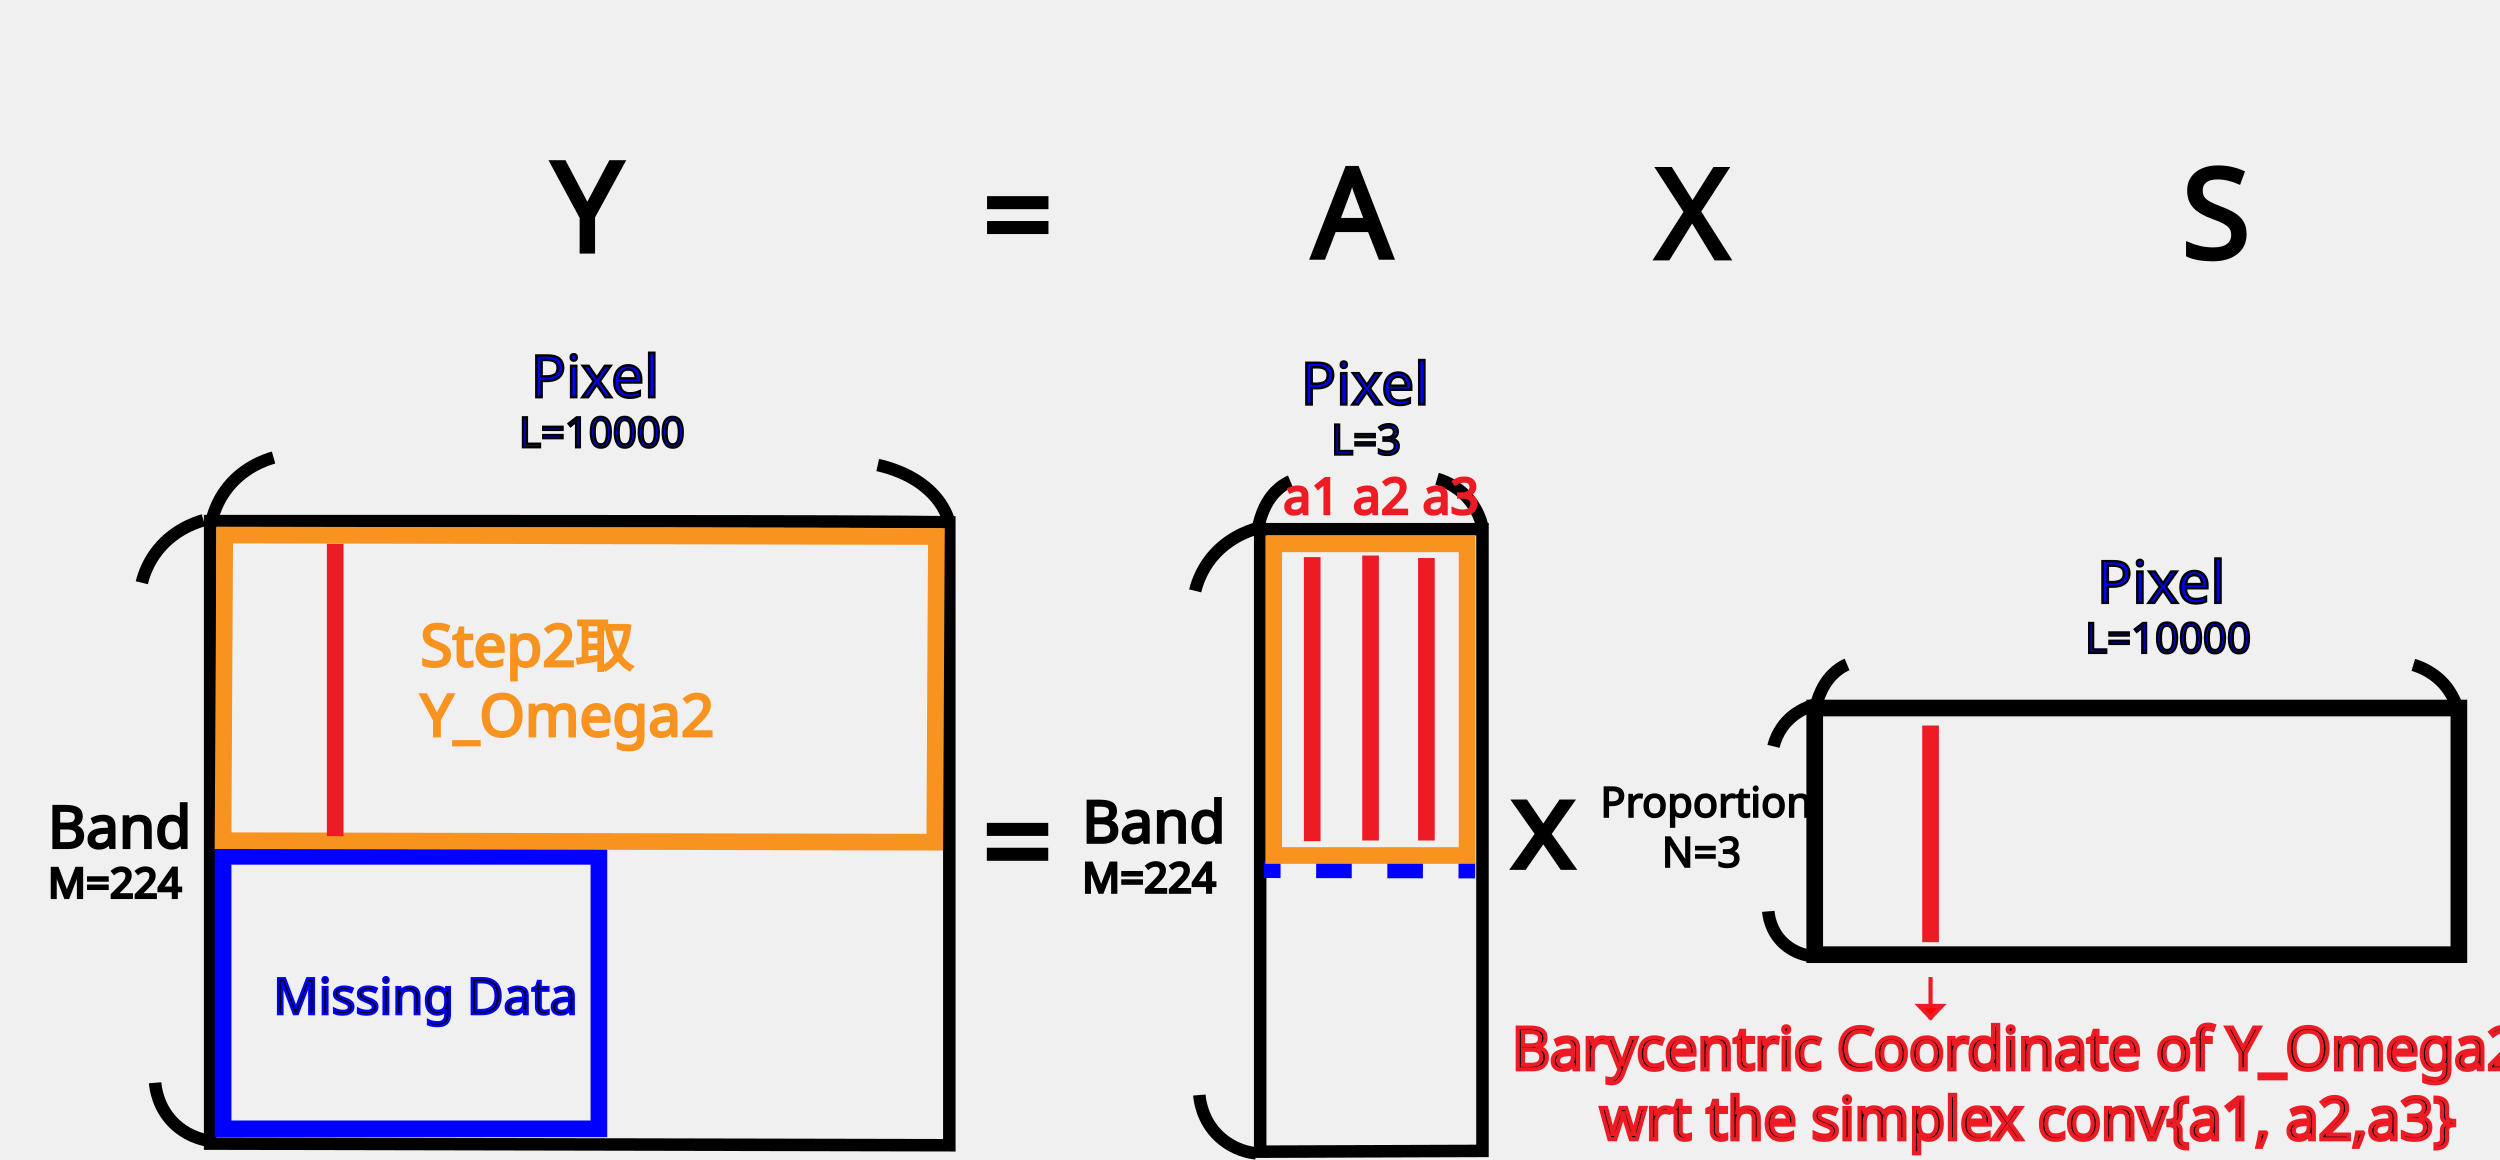
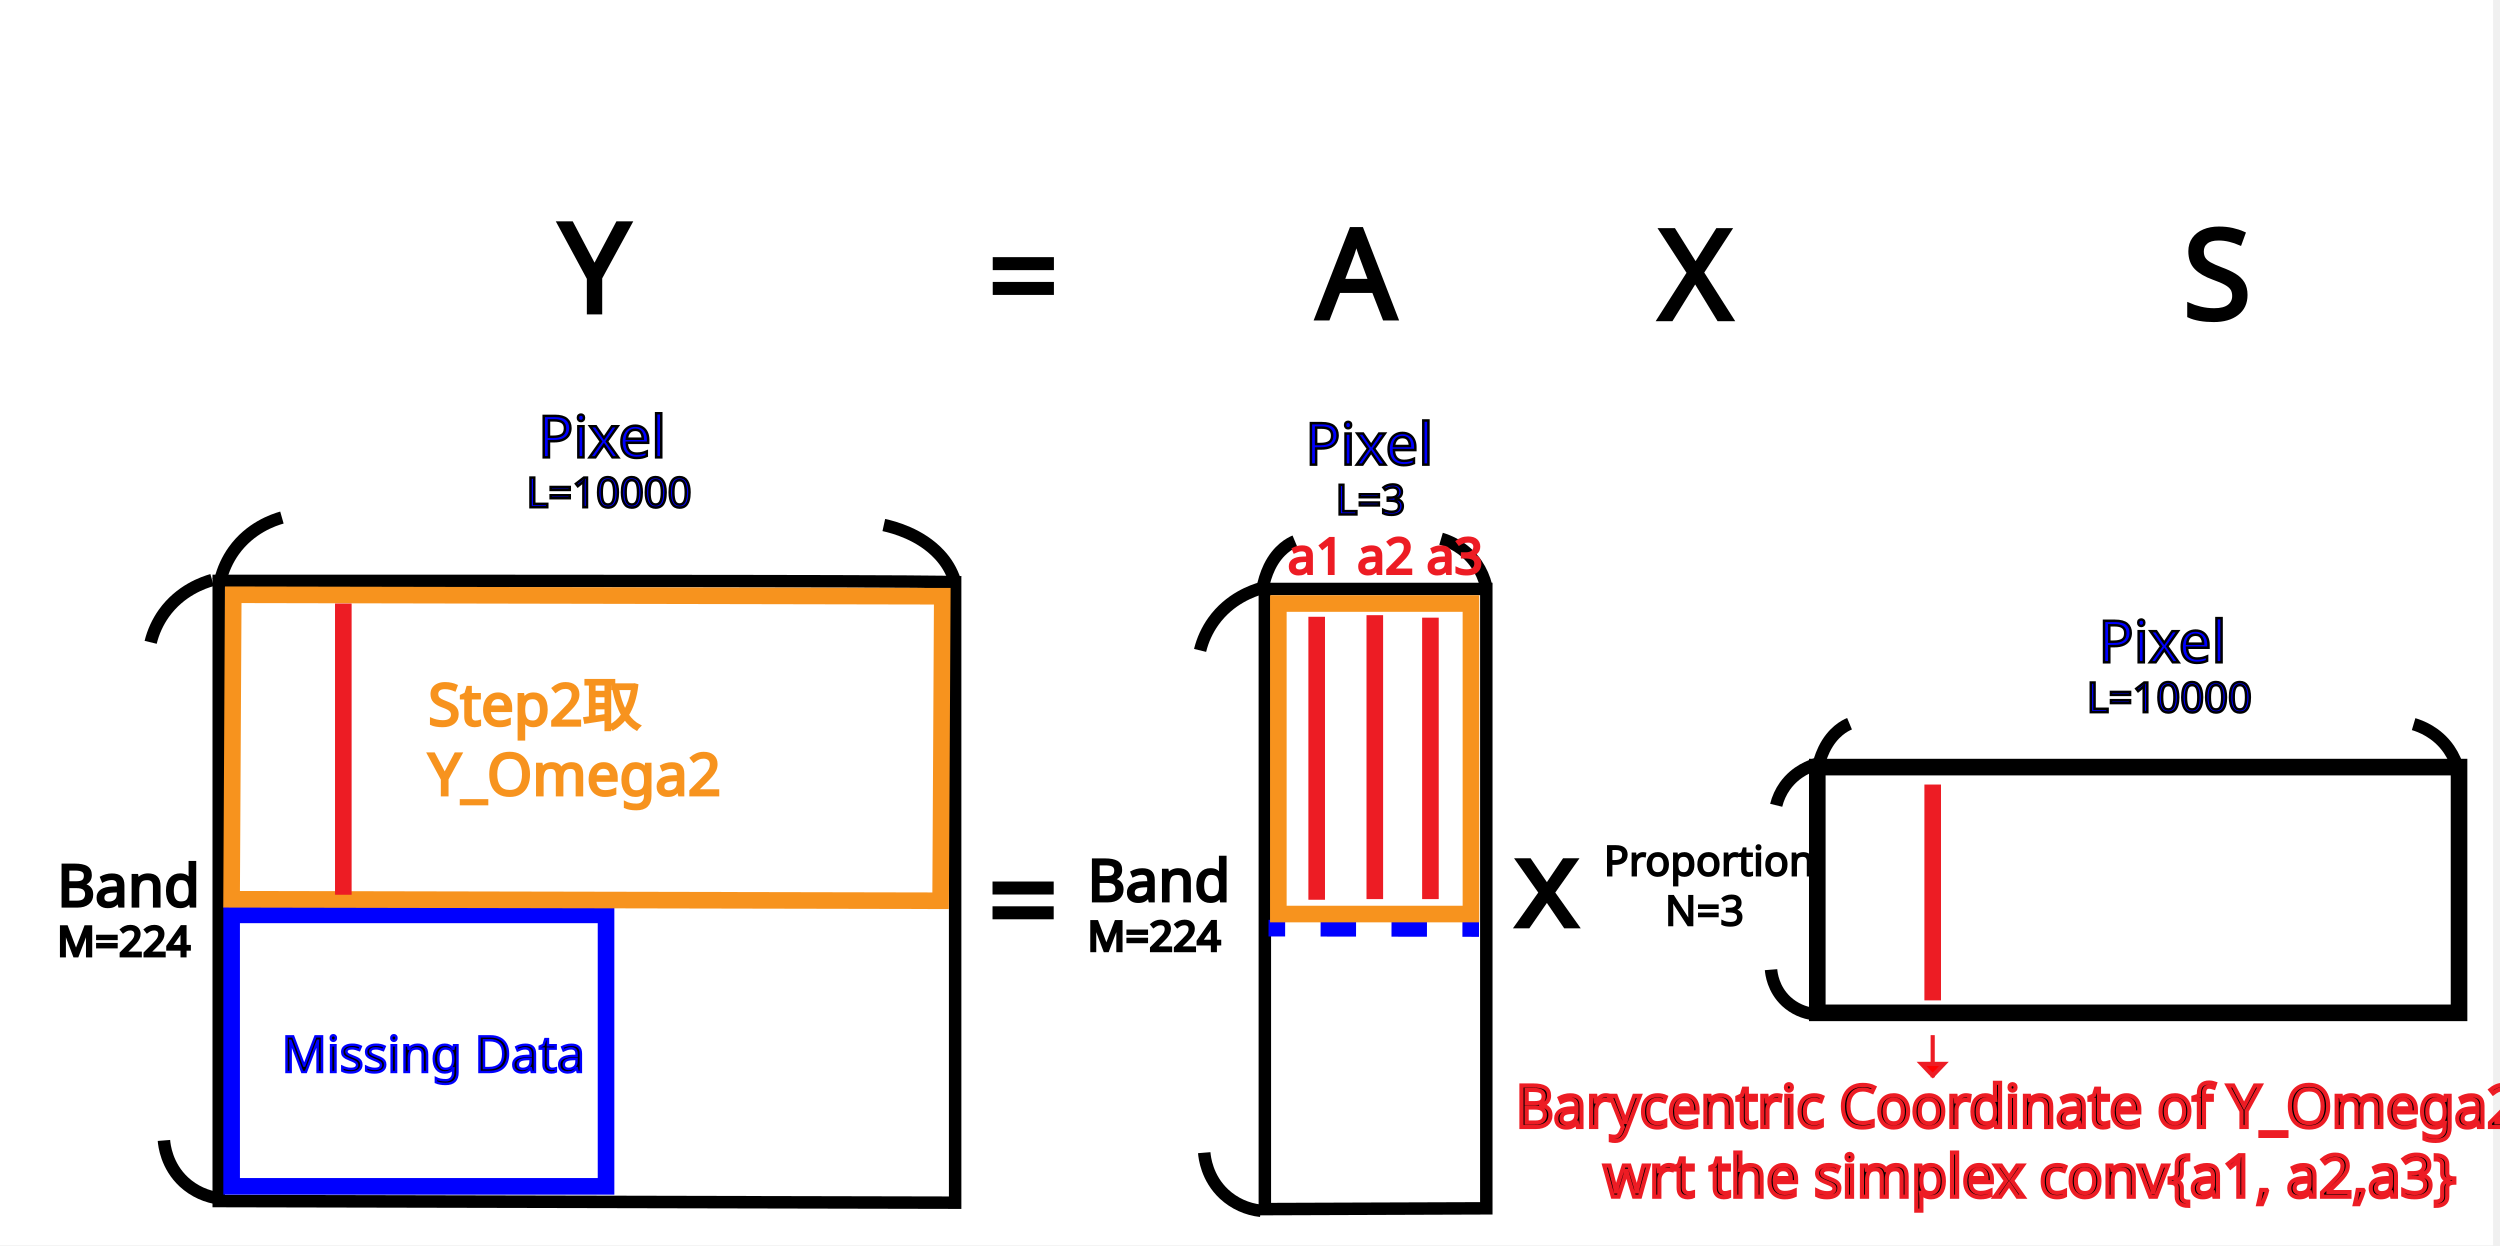
- <svg xmlns="http://www.w3.org/2000/svg" id="圖層_1" data-name="圖層 1" viewBox="0 0 3000.039 1391.524">
+ <svg xmlns="http://www.w3.org/2000/svg" viewBox="0 0 3011.341 1500">
  <defs>
-     <style>.cls-1,.cls-10,.cls-12,.cls-16,.cls-4,.cls-6,.cls-8{fill:none;}.cls-1,.cls-14,.cls-15,.cls-16,.cls-17,.cls-2,.cls-4,.cls-5{stroke:#000;}.cls-1,.cls-10,.cls-12,.cls-13,.cls-14,.cls-15,.cls-16,.cls-17,.cls-18,.cls-19,.cls-2,.cls-20,.cls-21,.cls-22,.cls-4,.cls-5,.cls-6,.cls-7,.cls-8,.cls-9{stroke-miterlimit:10;}.cls-1{stroke-width:15px;}.cls-19,.cls-2,.cls-5,.cls-9{font-size:70px;}.cls-2,.cls-22,.cls-5,.cls-7,.cls-9{stroke-width:3px;}.cls-14,.cls-15,.cls-17,.cls-19,.cls-2,.cls-22,.cls-5,.cls-7,.cls-9{font-family:AdobeMingStd-Light-B5pc-H, Adobe Ming Std;}.cls-17,.cls-3{font-size:50px;}.cls-11,.cls-5{fill:blue;}.cls-12,.cls-6,.cls-7{stroke:blue;}.cls-10,.cls-12,.cls-13,.cls-16,.cls-18,.cls-6,.cls-8{stroke-width:20px;}.cls-22,.cls-7{font-size:60px;}.cls-8,.cls-9{stroke:#f7931e;}.cls-9{fill:#f7931e;}.cls-10,.cls-13{stroke:#f0f;}.cls-12{stroke-dasharray:42.708 42.708;}.cls-13{fill:#f0f;}.cls-14,.cls-15{font-size:150px;}.cls-14,.cls-19,.cls-20,.cls-21{stroke-width:5px;}.cls-15{stroke-width:4px;}.cls-17{stroke-width:2px;}.cls-18,.cls-22{fill:#ed1c24;}.cls-18,.cls-19,.cls-20,.cls-21,.cls-22{stroke:#ed1c24;}.cls-21{fill:red;}</style>
+     <style>.cls-1{fill:#fff;}.cls-11,.cls-13,.cls-17,.cls-2,.cls-5,.cls-7,.cls-9{fill:none;}.cls-15,.cls-16,.cls-17,.cls-18,.cls-2,.cls-3,.cls-5,.cls-6{stroke:#000;}.cls-10,.cls-11,.cls-13,.cls-14,.cls-15,.cls-16,.cls-17,.cls-18,.cls-19,.cls-2,.cls-20,.cls-21,.cls-22,.cls-23,.cls-3,.cls-5,.cls-6,.cls-7,.cls-8,.cls-9{stroke-miterlimit:10;}.cls-2{stroke-width:15px;}.cls-10,.cls-20,.cls-3,.cls-6{font-size:70px;}.cls-10,.cls-23,.cls-3,.cls-6,.cls-8{stroke-width:3px;}.cls-10,.cls-15,.cls-16,.cls-18,.cls-20,.cls-23,.cls-3,.cls-6,.cls-8{font-family:AdobeMingStd-Light-B5pc-H, Adobe Ming Std;}.cls-18,.cls-4{font-size:50px;}.cls-12,.cls-6{fill:blue;}.cls-13,.cls-7,.cls-8{stroke:blue;}.cls-11,.cls-13,.cls-14,.cls-17,.cls-19,.cls-7,.cls-9{stroke-width:20px;}.cls-23,.cls-8{font-size:60px;}.cls-10,.cls-9{stroke:#f7931e;}.cls-10{fill:#f7931e;}.cls-11,.cls-14{stroke:#f0f;}.cls-13{stroke-dasharray:42.708 42.708;}.cls-14{fill:#f0f;}.cls-15,.cls-16{font-size:150px;}.cls-15,.cls-20,.cls-21,.cls-22{stroke-width:5px;}.cls-16{stroke-width:4px;}.cls-18{stroke-width:2px;}.cls-19,.cls-23{fill:#ed1c24;}.cls-19,.cls-20,.cls-21,.cls-22,.cls-23{stroke:#ed1c24;}.cls-22{fill:red;}</style>
  </defs>
-   <path d="M270.964,707.201c375.233 0,790.657.017,872.036,1.305v732.662l-872.036-1.933V707.201m-15-15v762l902.036,2v-762c20.63-2-440.703-2-902.036-2Z" transform="translate(-11.30176 -74.37012)" />
-   <path class="cls-1" d="M240.464,811.701" transform="translate(-11.30176 -74.37012)" />
-   <path class="cls-1" d="M181.464,773.701a102.28,102.28,0,0,1,16-35c19.717-27.604,47.742-37.082,58-40" transform="translate(-11.30176 -74.37012)" />
-   <path class="cls-1" d="M197.464,1373.701c.48,5.933,3.152,30.562,24,50a77.23,77.23,0,0,0,44,20" transform="translate(-11.30176 -74.37012)" />
-   <text x="-11.302" y="-74.37" />
-   <text class="cls-2" transform="translate(57.53497 1017.36) scale(1.00538 1)">Band<tspan class="cls-3">
-       <tspan x="0" y="60">M=224</tspan>
-     </tspan>
-   </text>
-   <path d="M257.63,698.367a1.501,1.501,0,0,0,0-3,1.501,1.501,0,0,0,0,3Z" transform="translate(-11.30176 -74.37012)" />
-   <path class="cls-4" d="M257.63,696.867" transform="translate(-11.30176 -74.37012)" />
-   <path class="cls-1" d="M265.579,698.409a102.28,102.28,0,0,1,16-35c19.717-27.604,47.742-37.082,58-40" transform="translate(-11.30176 -74.37012)" />
-   <path class="cls-1" d="M1837.464,708.701" transform="translate(-11.30176 -74.37012)" />
-   <path class="cls-1" d="M1740.464,652.701" transform="translate(-11.30176 -74.37012)" />
-   <path class="cls-1" d="M1149.964,699.201a82.811,82.811,0,0,0-18.462-31.169c-22.751-24.583-55.088-33.024-66.923-35.622" transform="translate(-11.30176 -74.37012)" />
-   <text class="cls-5" transform="translate(636.7852 476.5704) scale(1.00538 1)">Pixel<tspan class="cls-3">
-       <tspan x="-13.9" y="60">L=10000</tspan>
-     </tspan>
-   </text>
-   <text x="-11.302" y="-74.37" />
-   <rect class="cls-6" x="267.698" y="1027.63" width="451" height="327" />
-   <text class="cls-7" transform="translate(327.9954 1216.83)">Missing Data</text>
-   <text x="-11.302" y="-74.37" />
-   <polygon class="cls-8" points="1123.698 643.83 269.662 642.03 267.662 1008.83 1121.698 1010.63 1123.698 643.83" />
-   <text class="cls-9" transform="translate(504.533 799.3959)">Step2取<tspan x="0" y="84">Y_Omega2</tspan>
-   </text>
-   <text x="-11.302" y="-74.37" />
-   <path d="M1782.806,716.929v731.061l-251.759.894V716.937c86.795,0,173.156-0,251.759-.008m15-15.001c-87.01.009-184.384.009-281.759.009v762l281.759-1V701.928Z" transform="translate(-11.30176 -74.37012)" />
-   <path class="cls-1" d="M1423.547,813.437" transform="translate(-11.30176 -74.37012)" />
-   <path class="cls-1" d="M1445.547,783.437a102.28,102.28,0,0,1,16-35c19.717-27.604,47.742-37.082,58-40" transform="translate(-11.30176 -74.37012)" />
-   <path class="cls-1" d="M1450.547,1388.437c.48,5.933,3.152,30.562,24,50a77.23,77.23,0,0,0,44,20" transform="translate(-11.30176 -74.37012)" />
-   <text x="-11.302" y="-74.37" />
-   <text class="cls-2" transform="translate(1298.619 1011.096) scale(1.00538 1)">Band<tspan class="cls-3">
-       <tspan x="0" y="60">M=224</tspan>
-     </tspan>
-   </text>
-   <path class="cls-1" d="M1520.662,710.146a100.67,100.67,0,0,1,8.464-27.15c10.43-21.413,25.254-28.765,30.68-31.028" transform="translate(-11.30176 -74.37012)" />
-   <path class="cls-1" d="M1790.047,705.937a79.092,79.092,0,0,0-11.728-26.586c-14.453-20.968-34.995-28.167-42.513-30.383" transform="translate(-11.30176 -74.37012)" />
-   <text class="cls-5" transform="translate(1560.869 485.307) scale(1.00538 1)">Pixel<tspan class="cls-3">
-       <tspan x="36.399" y="60">L=3</tspan>
-     </tspan>
-   </text>
-   <text x="-11.302" y="-74.37" />
-   <path class="cls-10" d="M3068.547,1323.937" transform="translate(-11.30176 -74.37012)" />
-   <line class="cls-11" x1="1516.698" y1="1043.63" x2="1770.237" y2="1044.098" />
-   <line class="cls-6" x1="1516.698" y1="1043.63" x2="1536.698" y2="1043.667" />
-   <line class="cls-12" x1="1579.406" y1="1043.746" x2="1728.883" y2="1044.022" />
-   <line class="cls-6" x1="1750.237" y1="1044.061" x2="1770.237" y2="1044.098" />
-   <rect class="cls-8" x="1528.504" y="652.598" width="232" height="374.032" />
-   <path class="cls-13" d="M1135.693,1275.468" transform="translate(-11.30176 -74.37012)" />
-   <path class="cls-13" d="M1074.385,1275.468" transform="translate(-11.30176 -74.37012)" />
-   <path class="cls-13" d="M1910.306,1253.468" transform="translate(-11.30176 -74.37012)" />
-   <path class="cls-13" d="M1135.806,1341.968" transform="translate(-11.30176 -74.37012)" />
-   <path class="cls-13" d="M1402.428,1293.855" transform="translate(-11.30176 -74.37012)" />
-   <text class="cls-14" x="-11.302" y="-74.37">
-     <tspan x="1178.323" y="1063.005">=</tspan>
-   </text>
-   <text class="cls-15" transform="translate(1812.24 1041.838)">x</text>
-   <rect class="cls-16" x="2177.698" y="849.63" width="773" height="296" />
-   <text x="-11.302" y="-74.37" />
-   <path class="cls-1" d="M2139.488,970a67.902,67.902,0,0,1,10.622-23.236c13.09-18.326,31.695-24.618,38.505-26.555" transform="translate(-11.30176 -74.37012)" />
-   <path class="cls-1" d="M2133.292,1168c.368,4.541,2.413,23.391,18.368,38.267a59.108,59.108,0,0,0,33.675,15.307" transform="translate(-11.30176 -74.37012)" />
-   <text class="cls-5" transform="translate(2516.247 723.4051) scale(1.00538 1)">Pixel<tspan class="cls-3">
-       <tspan x="-13.9" y="60">L=10000</tspan>
-     </tspan>
-   </text>
-   <path class="cls-1" d="M2188.683,929.928a100.67,100.67,0,0,1,8.464-27.15c10.43-21.413,25.254-28.765,30.68-31.028" transform="translate(-11.30176 -74.37012)" />
-   <path class="cls-1" d="M2961.533,929.213A79.092,79.092,0,0,0,2949.805,902.628c-14.453-20.968-34.995-28.167-42.513-30.383" transform="translate(-11.30176 -74.37012)" />
-   <text class="cls-17" transform="translate(1920.55 980.3379)">Proportion<tspan x="73.675" y="60">N=3</tspan>
-   </text>
-   <text x="-11.302" y="-74.37" />
-   <line class="cls-18" x1="402.24" y1="1003.388" x2="402.24" y2="652.598" />
-   <line class="cls-18" x1="1574.698" y1="668.567" x2="1574.698" y2="1009.426" />
-   <line class="cls-18" x1="1644.698" y1="666.63" x2="1644.698" y2="1008.63" />
-   <line class="cls-18" x1="1711.698" y1="669.63" x2="1711.698" y2="1008.63" />
-   <line class="cls-18" x1="2316.698" y1="870.63" x2="2316.698" y2="1130.63" />
-   <text class="cls-19" transform="translate(1814.541 1283.119)">Barycentric Coordinate of Y_Omega2<tspan x="87.569" y="84" xml:space="preserve"> wrt the simplex conv{a1, a2,a3}</tspan>
-   </text>
-   <line class="cls-20" x1="2316.698" y1="1172.491" x2="2316.698" y2="1223.31" />
-   <path class="cls-21" d="M2328.185,1295.492l13.325-13.992H2314.5l10.765,11.303C2326.277,1293.635,2327.261,1294.566,2328.185,1295.492Z" transform="translate(-11.30176 -74.37012)" />
-   <text class="cls-22" transform="translate(1539.837 616.7363)">a1 a2 a3</text>
-   <text class="cls-14" transform="translate(662.374 301.8384)">Y</text>
-   <text x="-11.302" y="-74.37" />
-   <text class="cls-14" transform="translate(1178.583 310.9214)">=</text>
-   <text class="cls-14" transform="translate(1574.649 309.1714)">A</text>
-   <text class="cls-14" transform="translate(1986.981 310.0049)">X</text>
-   <text class="cls-14" transform="translate(2618.131 309.5884)">S</text>
+   <g id="圖層_2" data-name="圖層 2">
+     <rect class="cls-1" width="3003" height="1500" />
+   </g>
+   <g id="圖層_1" data-name="圖層 1">
+     <path d="M270.964,707.201c375.233 0,790.657.017,872.036,1.305v732.662l-872.036-1.933V707.201m-15-15v762l902.036,2v-762c20.63-2-440.703-2-902.036-2Z" />
+     <path class="cls-2" d="M240.464,811.701" />
+     <path class="cls-2" d="M181.464,773.701a102.28,102.28,0,0,1,16-35c19.717-27.604,47.742-37.082,58-40" />
+     <path class="cls-2" d="M197.464,1373.701c.48,5.933,3.152,30.562,24,50a77.23,77.23,0,0,0,44,20" />
+     <text />
+     <text class="cls-3" transform="translate(68.83673 1091.73) scale(1.00538 1)">Band<tspan class="cls-4">
+         <tspan x="0" y="60">M=224</tspan>
+       </tspan>
+     </text>
+     <path d="M257.63,698.367a1.501,1.501,0,0,0,0-3,1.501,1.501,0,0,0,0,3Z" />
+     <path class="cls-5" d="M257.63,696.867" />
+     <path class="cls-2" d="M265.579,698.409a102.28,102.28,0,0,1,16-35c19.717-27.604,47.742-37.082,58-40" />
+     <path class="cls-2" d="M1837.464,708.701" />
+     <path class="cls-2" d="M1740.464,652.701" />
+     <path class="cls-2" d="M1149.964,699.201a82.811,82.811,0,0,0-18.462-31.169c-22.751-24.583-55.088-33.024-66.923-35.622" />
+     <text class="cls-6" transform="translate(648.087 550.9406) scale(1.00538 1)">Pixel<tspan class="cls-4">
+         <tspan x="-13.9" y="60">L=10000</tspan>
+       </tspan>
+     </text>
+     <text />
+     <rect class="cls-7" x="279" y="1102" width="451" height="327" />
+     <text class="cls-8" transform="translate(339.2972 1291.201)">Missing Data</text>
+     <text />
+     <polygon class="cls-9" points="1135 718.201 280.964 716.401 278.964 1083.201 1133 1085.001 1135 718.201" />
+     <text class="cls-10" transform="translate(515.8347 873.766)">Step2取<tspan x="0" y="84">Y_Omega2</tspan>
+     </text>
+     <text />
+     <path d="M1782.806,716.929v731.061l-251.759.894V716.937c86.795,0,173.156-0,251.759-.008m15-15.001c-87.01.009-184.384.009-281.759.009v762l281.759-1V701.928Z" />
+     <path class="cls-2" d="M1423.547,813.437" />
+     <path class="cls-2" d="M1445.547,783.437a102.28,102.28,0,0,1,16-35c19.717-27.604,47.742-37.082,58-40" />
+     <path class="cls-2" d="M1450.547,1388.437c.48,5.933,3.152,30.562,24,50a77.23,77.23,0,0,0,44,20" />
+     <text />
+     <text class="cls-3" transform="translate(1309.92 1085.466) scale(1.00538 1)">Band<tspan class="cls-4">
+         <tspan x="0" y="60">M=224</tspan>
+       </tspan>
+     </text>
+     <path class="cls-2" d="M1520.662,710.146a100.67,100.67,0,0,1,8.464-27.15c10.43-21.413,25.254-28.765,30.68-31.028" />
+     <path class="cls-2" d="M1790.047,705.937a79.092,79.092,0,0,0-11.728-26.586c-14.453-20.968-34.995-28.167-42.513-30.383" />
+     <text class="cls-6" transform="translate(1572.171 559.6771) scale(1.00538 1)">Pixel<tspan class="cls-4">
+         <tspan x="36.399" y="60">L=3</tspan>
+       </tspan>
+     </text>
+     <text />
+     <path class="cls-11" d="M3068.547,1323.937" />
+     <line class="cls-12" x1="1528" y1="1118" x2="1781.538" y2="1118.468" />
+     <line class="cls-7" x1="1528" y1="1118" x2="1548" y2="1118.037" />
+     <line class="cls-13" x1="1590.708" y1="1118.116" x2="1740.184" y2="1118.392" />
+     <line class="cls-7" x1="1761.538" y1="1118.431" x2="1781.538" y2="1118.468" />
+     <rect class="cls-9" x="1539.806" y="726.968" width="232" height="374.032" />
+     <path class="cls-14" d="M1135.693,1275.468" />
+     <path class="cls-14" d="M1074.385,1275.468" />
+     <path class="cls-14" d="M1910.306,1253.468" />
+     <path class="cls-14" d="M1135.806,1341.968" />
+     <path class="cls-14" d="M1402.428,1293.855" />
+     <text class="cls-15">
+       <tspan x="1189.625" y="1137.375">=</tspan>
+     </text>
+     <text class="cls-16" transform="translate(1823.542 1116.208)">x</text>
+     <rect class="cls-17" x="2189" y="924" width="773" height="296" />
+     <text />
+     <path class="cls-2" d="M2139.488,970a67.902,67.902,0,0,1,10.622-23.236c13.09-18.326,31.695-24.618,38.505-26.555" />
+     <path class="cls-2" d="M2133.292,1168c.368,4.541,2.413,23.391,18.368,38.267a59.108,59.108,0,0,0,33.675,15.307" />
+     <text class="cls-6" transform="translate(2527.548 797.7752) scale(1.00538 1)">Pixel<tspan class="cls-4">
+         <tspan x="-13.9" y="60">L=10000</tspan>
+       </tspan>
+     </text>
+     <path class="cls-2" d="M2188.683,929.928a100.67,100.67,0,0,1,8.464-27.15c10.43-21.413,25.254-28.765,30.68-31.028" />
+     <path class="cls-2" d="M2961.533,929.213A79.092,79.092,0,0,0,2949.805,902.628c-14.453-20.968-34.995-28.167-42.513-30.383" />
+     <text class="cls-18" transform="translate(1931.852 1054.708)">Proportion<tspan x="73.675" y="60">N=3</tspan>
+     </text>
+     <text />
+     <line class="cls-19" x1="413.542" y1="1077.758" x2="413.542" y2="726.968" />
+     <line class="cls-19" x1="1586" y1="742.937" x2="1586" y2="1083.796" />
+     <line class="cls-19" x1="1656" y1="741" x2="1656" y2="1083" />
+     <line class="cls-19" x1="1723" y1="744" x2="1723" y2="1083" />
+     <line class="cls-19" x1="2328" y1="945" x2="2328" y2="1205" />
+     <text class="cls-20" transform="translate(1825.843 1357.489)">Barycentric Coordinate of Y_Omega2<tspan x="87.569" y="84" xml:space="preserve"> wrt the simplex conv{a1, a2,a3}</tspan>
+     </text>
+     <line class="cls-21" x1="2328" y1="1246.861" x2="2328" y2="1297.68" />
+     <path class="cls-22" d="M2328.185,1295.492l13.325-13.992H2314.5l10.765,11.303C2326.277,1293.635,2327.261,1294.566,2328.185,1295.492Z" />
+     <text class="cls-23" transform="translate(1551.139 691.1064)">a1 a2 a3</text>
+     <text class="cls-15" transform="translate(673.6758 376.2085)">Y</text>
+     <text />
+     <text class="cls-15" transform="translate(1189.884 385.2915)">=</text>
+     <text class="cls-15" transform="translate(1585.951 383.5415)">A</text>
+     <text class="cls-15" transform="translate(1998.283 384.375)">X</text>
+     <text class="cls-15" transform="translate(2629.433 383.9585)">S</text>
+   </g>
</svg>
